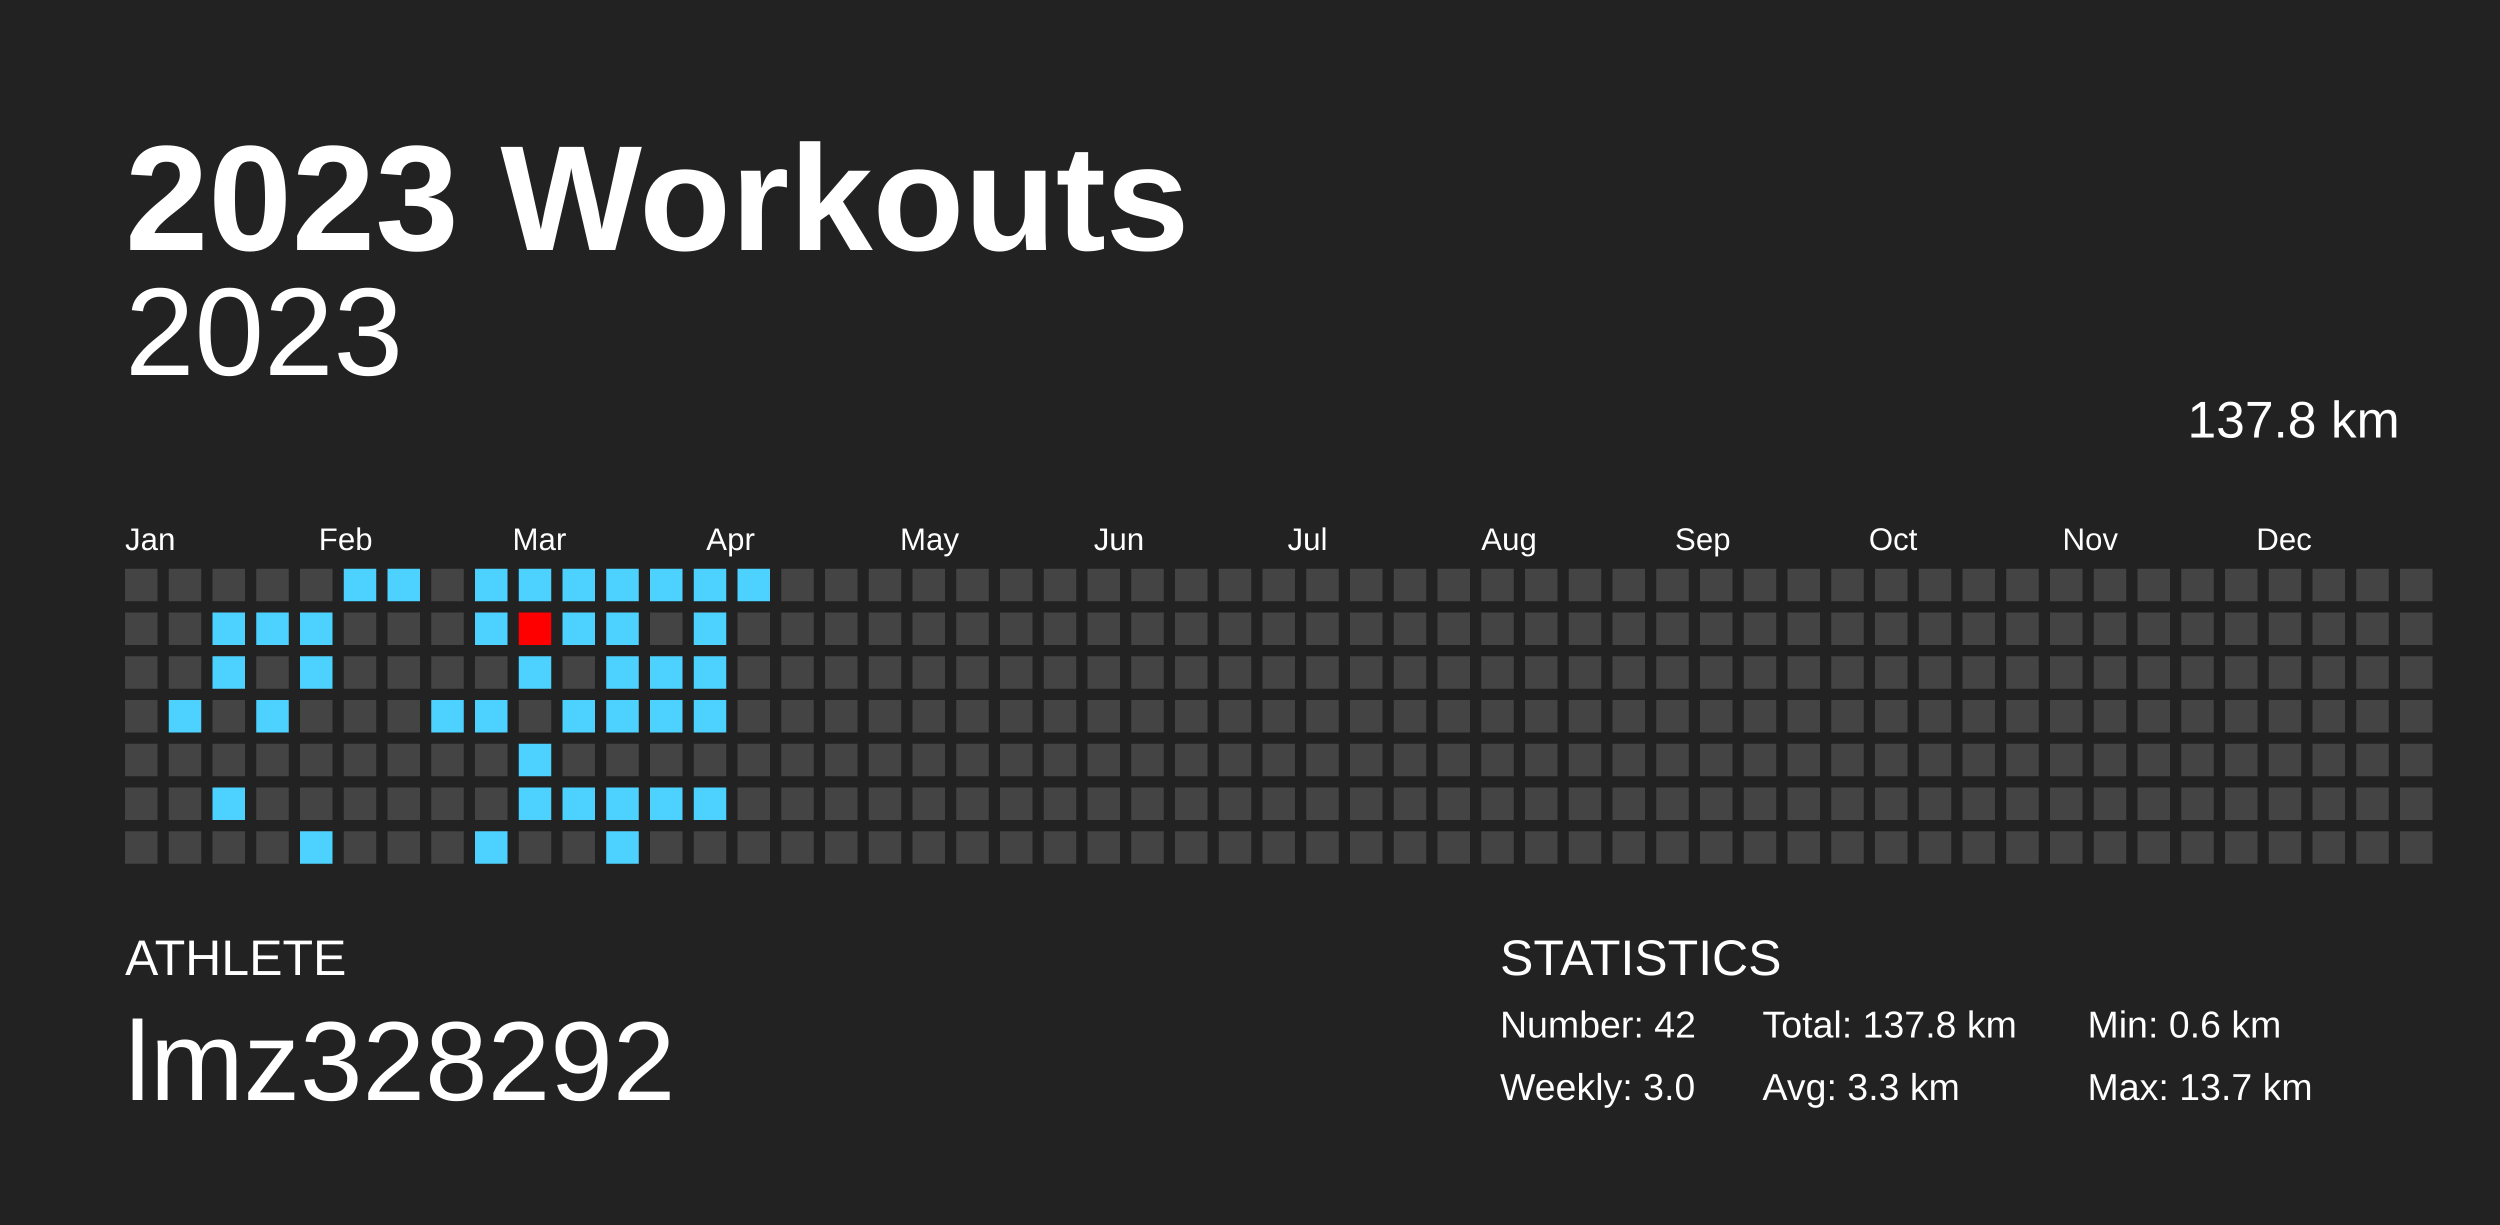
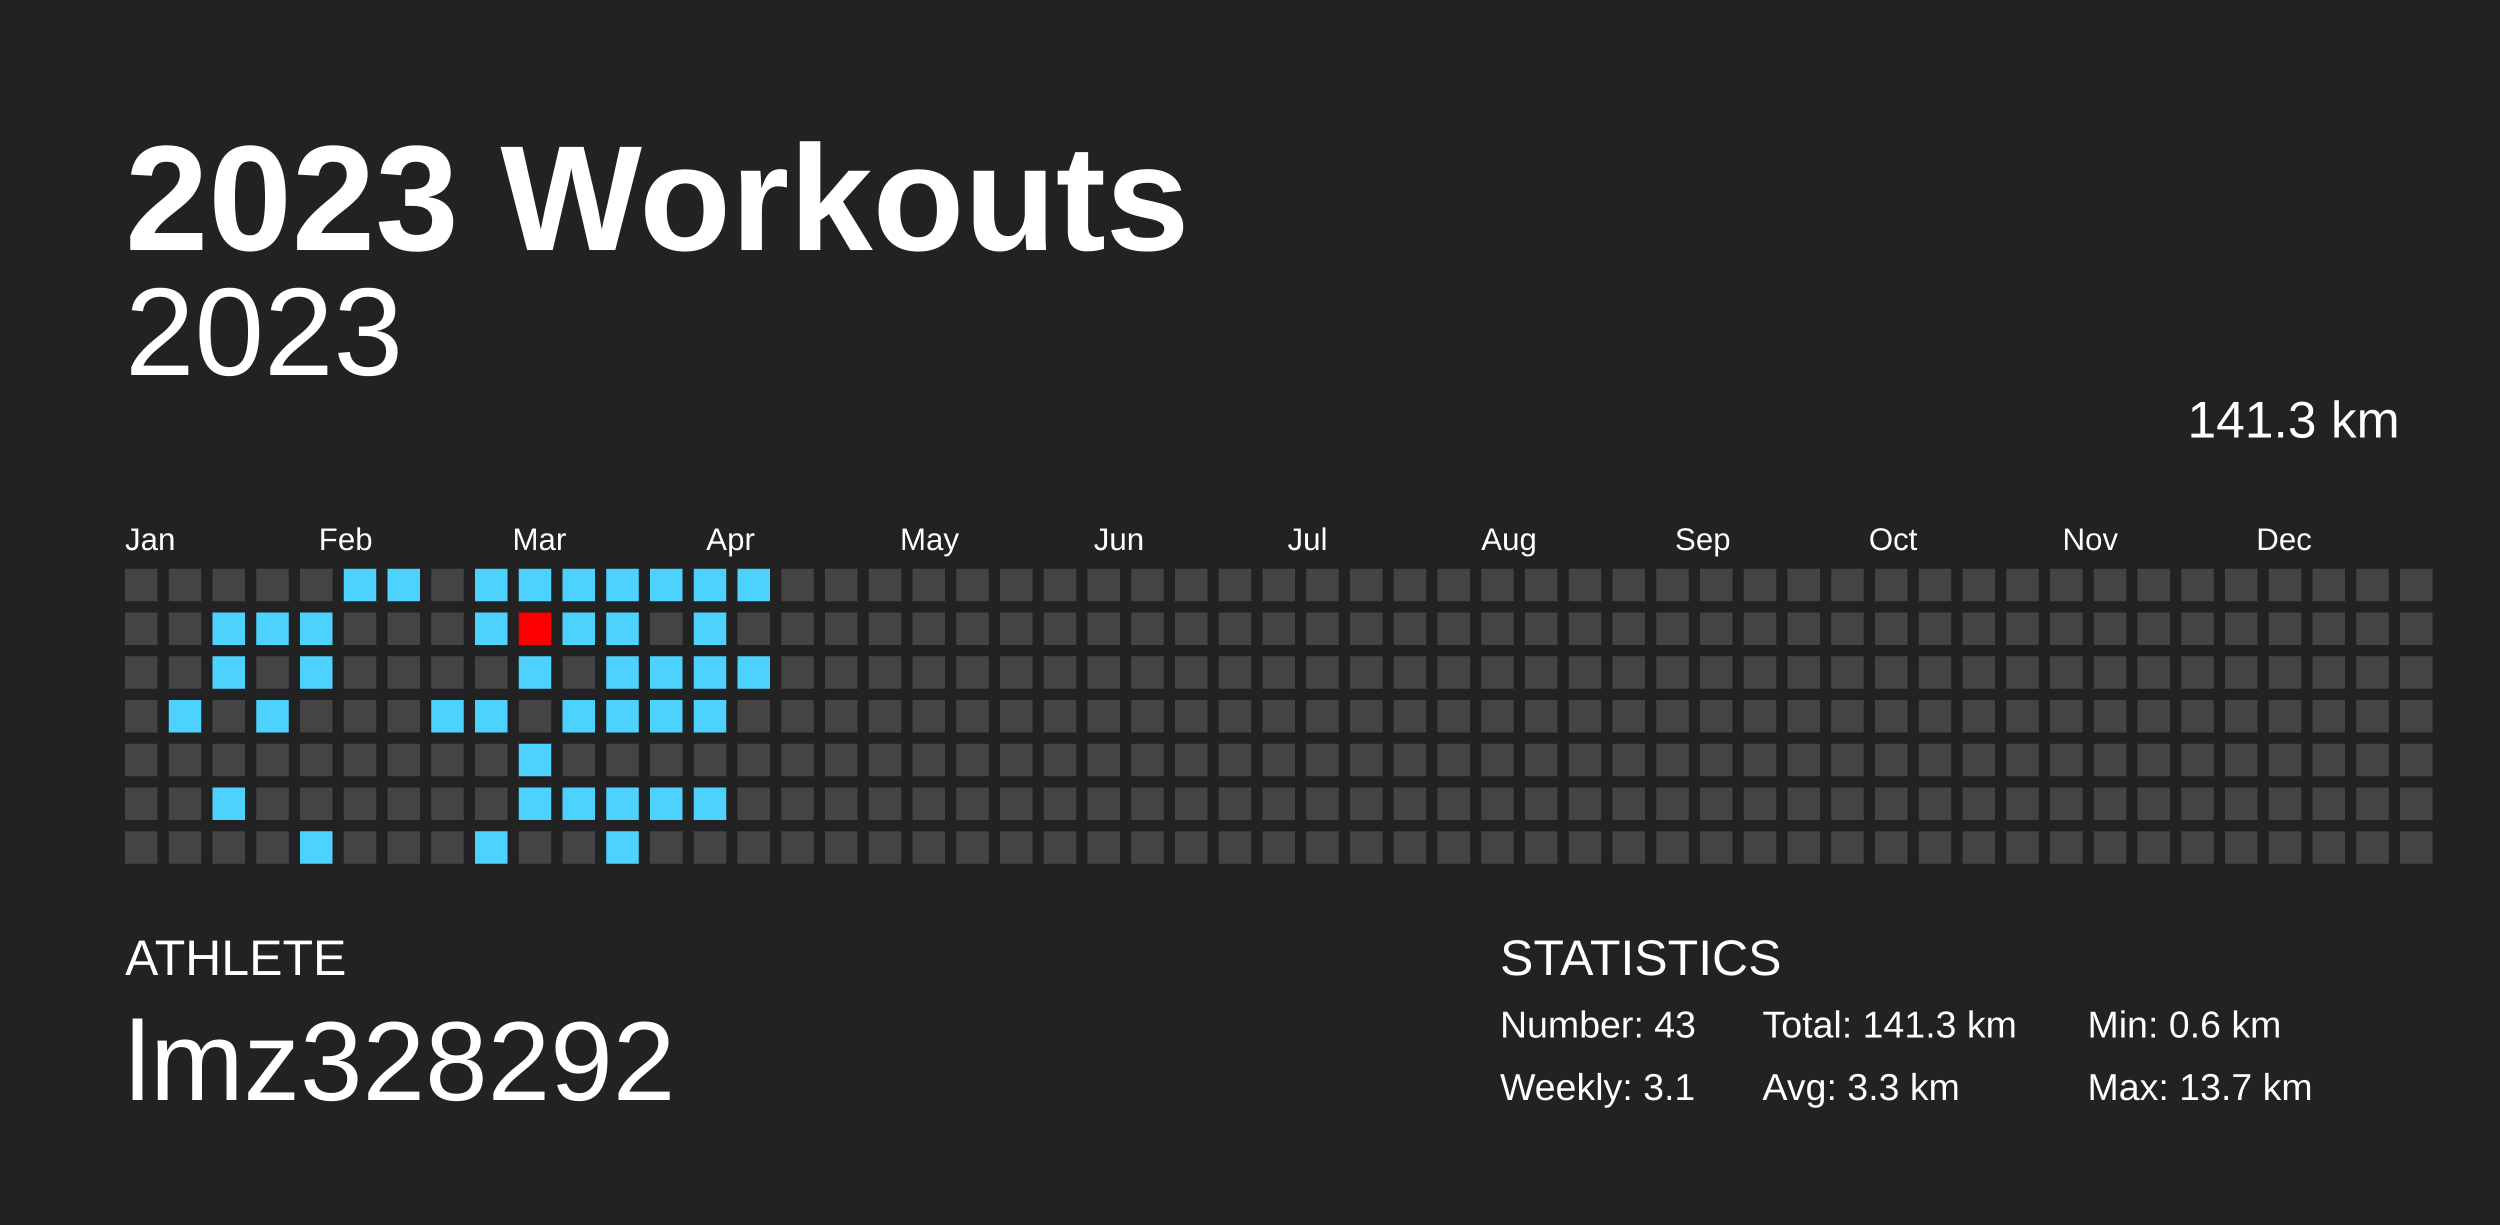
<svg xmlns="http://www.w3.org/2000/svg" baseProfile="full" height="98mm" version="1.1" viewBox="0,0,200,98" width="200mm">
  <defs />
  <rect fill="#222222" height="98" width="200" x="0" y="0" />
  <text fill="#FFFFFF" style="font-size:12px; font-family:Arial; font-weight:bold;" x="10" y="20">2023 Workouts</text>
  <text fill="#FFFFFF" style="font-size:4px; font-family:Arial" x="10" y="78">ATHLETE</text>
  <text fill="#FFFFFF" style="font-size:9px; font-family:Arial" x="10" y="88">lmz328292</text>
  <text fill="#FFFFFF" style="font-size:4px; font-family:Arial" x="120" y="78">STATISTICS</text>
-   <text fill="#FFFFFF" style="font-size:3px; font-family:Arial" x="120" y="83">Number: 42</text>
-   <text fill="#FFFFFF" style="font-size:3px; font-family:Arial" x="120" y="88">Weekly: 3.0</text>
-   <text fill="#FFFFFF" style="font-size:3px; font-family:Arial" x="141" y="83">Total: 137.8 km</text>
+   <text fill="#FFFFFF" style="font-size:3px; font-family:Arial" x="120" y="83">Number: 43</text>
+   <text fill="#FFFFFF" style="font-size:3px; font-family:Arial" x="120" y="88">Weekly: 3.1</text>
+   <text fill="#FFFFFF" style="font-size:3px; font-family:Arial" x="141" y="83">Total: 141.3 km</text>
  <text fill="#FFFFFF" style="font-size:3px; font-family:Arial" x="141" y="88">Avg: 3.3 km</text>
  <text fill="#FFFFFF" style="font-size:3px; font-family:Arial" x="167" y="83">Min: 0.6 km</text>
  <text fill="#FFFFFF" style="font-size:3px; font-family:Arial" x="167" y="88">Max: 13.7 km</text>
  <text alignment-baseline="hanging" fill="#FFFFFF" style="font-size:10.0px; font-family:Arial;" x="10" y="30">2023</text>
-   <text alignment-baseline="hanging" fill="#FFFFFF" style="font-size:4.125px; font-family:Arial;" x="175" y="35">137.8 km</text>
+   <text alignment-baseline="hanging" fill="#FFFFFF" style="font-size:4.125px; font-family:Arial;" x="175" y="35">141.3 km</text>
  <text fill="#FFFFFF" style="font-size:2.5px; font-family:Arial" x="10.0" y="44">Jan</text>
  <text fill="#FFFFFF" style="font-size:2.5px; font-family:Arial" x="25.5" y="44">Feb</text>
  <text fill="#FFFFFF" style="font-size:2.5px; font-family:Arial" x="41.0" y="44">Mar</text>
  <text fill="#FFFFFF" style="font-size:2.5px; font-family:Arial" x="56.5" y="44">Apr</text>
  <text fill="#FFFFFF" style="font-size:2.5px; font-family:Arial" x="72.0" y="44">May</text>
  <text fill="#FFFFFF" style="font-size:2.5px; font-family:Arial" x="87.5" y="44">Jun</text>
  <text fill="#FFFFFF" style="font-size:2.5px; font-family:Arial" x="103.0" y="44">Jul</text>
  <text fill="#FFFFFF" style="font-size:2.5px; font-family:Arial" x="118.5" y="44">Aug</text>
  <text fill="#FFFFFF" style="font-size:2.5px; font-family:Arial" x="134.0" y="44">Sep</text>
  <text fill="#FFFFFF" style="font-size:2.5px; font-family:Arial" x="149.5" y="44">Oct</text>
  <text fill="#FFFFFF" style="font-size:2.5px; font-family:Arial" x="165.0" y="44">Nov</text>
  <text fill="#FFFFFF" style="font-size:2.5px; font-family:Arial" x="180.5" y="44">Dec</text>
  <rect fill="#444444" height="2.6" width="2.6" x="10.0" y="45.5" />
  <rect fill="#444444" height="2.6" width="2.6" x="10.0" y="49.0" />
  <rect fill="#444444" height="2.6" width="2.6" x="10.0" y="52.5" />
  <rect fill="#444444" height="2.6" width="2.6" x="10.0" y="56.0" />
  <rect fill="#444444" height="2.6" width="2.6" x="10.0" y="59.5" />
  <rect fill="#444444" height="2.6" width="2.6" x="10.0" y="63.0" />
  <rect fill="#444444" height="2.6" width="2.6" x="10.0" y="66.5" />
  <rect fill="#444444" height="2.6" width="2.6" x="13.5" y="45.5" />
  <rect fill="#444444" height="2.6" width="2.6" x="13.5" y="49.0" />
  <rect fill="#444444" height="2.6" width="2.6" x="13.5" y="52.5" />
  <rect fill="#4dd2ff" height="2.6" width="2.6" x="13.5" y="56.0" />
  <rect fill="#444444" height="2.6" width="2.6" x="13.5" y="59.5" />
  <rect fill="#444444" height="2.6" width="2.6" x="13.5" y="63.0" />
  <rect fill="#444444" height="2.6" width="2.6" x="13.5" y="66.5" />
  <rect fill="#444444" height="2.6" width="2.6" x="17.0" y="45.5" />
  <rect fill="#4dd2ff" height="2.6" width="2.6" x="17.0" y="49.0" />
  <rect fill="#4dd2ff" height="2.6" width="2.6" x="17.0" y="52.5" />
  <rect fill="#444444" height="2.6" width="2.6" x="17.0" y="56.0" />
  <rect fill="#444444" height="2.6" width="2.6" x="17.0" y="59.5" />
  <rect fill="#4dd2ff" height="2.6" width="2.6" x="17.0" y="63.0" />
  <rect fill="#444444" height="2.6" width="2.6" x="17.0" y="66.5" />
  <rect fill="#444444" height="2.6" width="2.6" x="20.5" y="45.5" />
  <rect fill="#4dd2ff" height="2.6" width="2.6" x="20.5" y="49.0" />
  <rect fill="#444444" height="2.6" width="2.6" x="20.5" y="52.5" />
  <rect fill="#4dd2ff" height="2.6" width="2.6" x="20.5" y="56.0" />
  <rect fill="#444444" height="2.6" width="2.6" x="20.5" y="59.5" />
  <rect fill="#444444" height="2.6" width="2.6" x="20.5" y="63.0" />
  <rect fill="#444444" height="2.6" width="2.6" x="20.5" y="66.5" />
  <rect fill="#444444" height="2.6" width="2.6" x="24.0" y="45.5" />
  <rect fill="#4dd2ff" height="2.6" width="2.6" x="24.0" y="49.0" />
  <rect fill="#4dd2ff" height="2.6" width="2.6" x="24.0" y="52.5" />
  <rect fill="#444444" height="2.6" width="2.6" x="24.0" y="56.0" />
  <rect fill="#444444" height="2.6" width="2.6" x="24.0" y="59.5" />
  <rect fill="#444444" height="2.6" width="2.6" x="24.0" y="63.0" />
  <rect fill="#4dd2ff" height="2.6" width="2.6" x="24.0" y="66.5" />
  <rect fill="#4dd2ff" height="2.6" width="2.6" x="27.5" y="45.5" />
  <rect fill="#444444" height="2.6" width="2.6" x="27.5" y="49.0" />
  <rect fill="#444444" height="2.6" width="2.6" x="27.5" y="52.5" />
  <rect fill="#444444" height="2.6" width="2.6" x="27.5" y="56.0" />
  <rect fill="#444444" height="2.6" width="2.6" x="27.5" y="59.5" />
  <rect fill="#444444" height="2.6" width="2.6" x="27.5" y="63.0" />
  <rect fill="#444444" height="2.6" width="2.6" x="27.5" y="66.5" />
  <rect fill="#4dd2ff" height="2.6" width="2.6" x="31.0" y="45.5" />
  <rect fill="#444444" height="2.6" width="2.6" x="31.0" y="49.0" />
  <rect fill="#444444" height="2.6" width="2.6" x="31.0" y="52.5" />
  <rect fill="#444444" height="2.6" width="2.6" x="31.0" y="56.0" />
  <rect fill="#444444" height="2.6" width="2.6" x="31.0" y="59.5" />
  <rect fill="#444444" height="2.6" width="2.6" x="31.0" y="63.0" />
  <rect fill="#444444" height="2.6" width="2.6" x="31.0" y="66.5" />
  <rect fill="#444444" height="2.6" width="2.6" x="34.5" y="45.5" />
  <rect fill="#444444" height="2.6" width="2.6" x="34.5" y="49.0" />
  <rect fill="#444444" height="2.6" width="2.6" x="34.5" y="52.5" />
  <rect fill="#4dd2ff" height="2.6" width="2.6" x="34.5" y="56.0" />
  <rect fill="#444444" height="2.6" width="2.6" x="34.5" y="59.5" />
  <rect fill="#444444" height="2.6" width="2.6" x="34.5" y="63.0" />
  <rect fill="#444444" height="2.6" width="2.6" x="34.5" y="66.5" />
  <rect fill="#4dd2ff" height="2.6" width="2.6" x="38.0" y="45.5" />
  <rect fill="#4dd2ff" height="2.6" width="2.6" x="38.0" y="49.0" />
  <rect fill="#444444" height="2.6" width="2.6" x="38.0" y="52.5" />
  <rect fill="#4dd2ff" height="2.6" width="2.6" x="38.0" y="56.0" />
  <rect fill="#444444" height="2.6" width="2.6" x="38.0" y="59.5" />
  <rect fill="#444444" height="2.6" width="2.6" x="38.0" y="63.0" />
  <rect fill="#4dd2ff" height="2.6" width="2.6" x="38.0" y="66.5" />
  <rect fill="#4dd2ff" height="2.6" width="2.6" x="41.5" y="45.5" />
  <rect fill="#ff0000" height="2.6" width="2.6" x="41.5" y="49.0" />
  <rect fill="#4dd2ff" height="2.6" width="2.6" x="41.5" y="52.5" />
  <rect fill="#444444" height="2.6" width="2.6" x="41.5" y="56.0" />
  <rect fill="#4dd2ff" height="2.6" width="2.6" x="41.5" y="59.5" />
  <rect fill="#4dd2ff" height="2.6" width="2.6" x="41.5" y="63.0" />
  <rect fill="#444444" height="2.6" width="2.6" x="41.5" y="66.5" />
  <rect fill="#4dd2ff" height="2.6" width="2.6" x="45.0" y="45.5" />
  <rect fill="#4dd2ff" height="2.6" width="2.6" x="45.0" y="49.0" />
  <rect fill="#444444" height="2.6" width="2.6" x="45.0" y="52.5" />
  <rect fill="#4dd2ff" height="2.6" width="2.6" x="45.0" y="56.0" />
  <rect fill="#444444" height="2.6" width="2.6" x="45.0" y="59.5" />
  <rect fill="#4dd2ff" height="2.6" width="2.6" x="45.0" y="63.0" />
  <rect fill="#444444" height="2.6" width="2.6" x="45.0" y="66.5" />
  <rect fill="#4dd2ff" height="2.6" width="2.6" x="48.5" y="45.5" />
  <rect fill="#4dd2ff" height="2.6" width="2.6" x="48.5" y="49.0" />
  <rect fill="#4dd2ff" height="2.6" width="2.6" x="48.5" y="52.5" />
  <rect fill="#4dd2ff" height="2.6" width="2.6" x="48.5" y="56.0" />
  <rect fill="#444444" height="2.6" width="2.6" x="48.5" y="59.5" />
  <rect fill="#4dd2ff" height="2.6" width="2.6" x="48.5" y="63.0" />
  <rect fill="#4dd2ff" height="2.6" width="2.6" x="48.5" y="66.5" />
  <rect fill="#4dd2ff" height="2.6" width="2.6" x="52.0" y="45.5" />
  <rect fill="#444444" height="2.6" width="2.6" x="52.0" y="49.0" />
  <rect fill="#4dd2ff" height="2.6" width="2.6" x="52.0" y="52.5" />
  <rect fill="#4dd2ff" height="2.6" width="2.6" x="52.0" y="56.0" />
  <rect fill="#444444" height="2.6" width="2.6" x="52.0" y="59.5" />
  <rect fill="#4dd2ff" height="2.6" width="2.6" x="52.0" y="63.0" />
  <rect fill="#444444" height="2.6" width="2.6" x="52.0" y="66.5" />
  <rect fill="#4dd2ff" height="2.6" width="2.6" x="55.5" y="45.5" />
  <rect fill="#4dd2ff" height="2.6" width="2.6" x="55.5" y="49.0" />
  <rect fill="#4dd2ff" height="2.6" width="2.6" x="55.5" y="52.5" />
  <rect fill="#4dd2ff" height="2.6" width="2.6" x="55.5" y="56.0" />
  <rect fill="#444444" height="2.6" width="2.6" x="55.5" y="59.5" />
  <rect fill="#4dd2ff" height="2.6" width="2.6" x="55.5" y="63.0" />
  <rect fill="#444444" height="2.6" width="2.6" x="55.5" y="66.5" />
  <rect fill="#4dd2ff" height="2.6" width="2.6" x="59.0" y="45.5" />
  <rect fill="#444444" height="2.6" width="2.6" x="59.0" y="49.0" />
-   <rect fill="#444444" height="2.6" width="2.6" x="59.0" y="52.5" />
+   <rect fill="#4dd2ff" height="2.6" width="2.6" x="59.0" y="52.5" />
  <rect fill="#444444" height="2.6" width="2.6" x="59.0" y="56.0" />
  <rect fill="#444444" height="2.6" width="2.6" x="59.0" y="59.5" />
  <rect fill="#444444" height="2.6" width="2.6" x="59.0" y="63.0" />
  <rect fill="#444444" height="2.6" width="2.6" x="59.0" y="66.5" />
  <rect fill="#444444" height="2.6" width="2.6" x="62.5" y="45.5" />
  <rect fill="#444444" height="2.6" width="2.6" x="62.5" y="49.0" />
  <rect fill="#444444" height="2.6" width="2.6" x="62.5" y="52.5" />
  <rect fill="#444444" height="2.6" width="2.6" x="62.5" y="56.0" />
  <rect fill="#444444" height="2.6" width="2.6" x="62.5" y="59.5" />
  <rect fill="#444444" height="2.6" width="2.6" x="62.5" y="63.0" />
  <rect fill="#444444" height="2.6" width="2.6" x="62.5" y="66.5" />
  <rect fill="#444444" height="2.6" width="2.6" x="66.0" y="45.5" />
  <rect fill="#444444" height="2.6" width="2.6" x="66.0" y="49.0" />
  <rect fill="#444444" height="2.6" width="2.6" x="66.0" y="52.5" />
  <rect fill="#444444" height="2.6" width="2.6" x="66.0" y="56.0" />
  <rect fill="#444444" height="2.6" width="2.6" x="66.0" y="59.5" />
  <rect fill="#444444" height="2.6" width="2.6" x="66.0" y="63.0" />
  <rect fill="#444444" height="2.6" width="2.6" x="66.0" y="66.5" />
  <rect fill="#444444" height="2.6" width="2.6" x="69.5" y="45.5" />
  <rect fill="#444444" height="2.6" width="2.6" x="69.5" y="49.0" />
  <rect fill="#444444" height="2.6" width="2.6" x="69.5" y="52.5" />
  <rect fill="#444444" height="2.6" width="2.6" x="69.5" y="56.0" />
  <rect fill="#444444" height="2.6" width="2.6" x="69.5" y="59.5" />
  <rect fill="#444444" height="2.6" width="2.6" x="69.5" y="63.0" />
  <rect fill="#444444" height="2.6" width="2.6" x="69.5" y="66.5" />
  <rect fill="#444444" height="2.6" width="2.6" x="73.0" y="45.5" />
  <rect fill="#444444" height="2.6" width="2.6" x="73.0" y="49.0" />
  <rect fill="#444444" height="2.6" width="2.6" x="73.0" y="52.5" />
  <rect fill="#444444" height="2.6" width="2.6" x="73.0" y="56.0" />
  <rect fill="#444444" height="2.6" width="2.6" x="73.0" y="59.5" />
  <rect fill="#444444" height="2.6" width="2.6" x="73.0" y="63.0" />
  <rect fill="#444444" height="2.6" width="2.6" x="73.0" y="66.5" />
  <rect fill="#444444" height="2.6" width="2.6" x="76.5" y="45.5" />
  <rect fill="#444444" height="2.6" width="2.6" x="76.5" y="49.0" />
  <rect fill="#444444" height="2.6" width="2.6" x="76.5" y="52.5" />
  <rect fill="#444444" height="2.6" width="2.6" x="76.5" y="56.0" />
  <rect fill="#444444" height="2.6" width="2.6" x="76.5" y="59.5" />
  <rect fill="#444444" height="2.6" width="2.6" x="76.5" y="63.0" />
  <rect fill="#444444" height="2.6" width="2.6" x="76.5" y="66.5" />
  <rect fill="#444444" height="2.6" width="2.6" x="80.0" y="45.5" />
  <rect fill="#444444" height="2.6" width="2.6" x="80.0" y="49.0" />
  <rect fill="#444444" height="2.6" width="2.6" x="80.0" y="52.5" />
  <rect fill="#444444" height="2.6" width="2.6" x="80.0" y="56.0" />
  <rect fill="#444444" height="2.6" width="2.6" x="80.0" y="59.5" />
  <rect fill="#444444" height="2.6" width="2.6" x="80.0" y="63.0" />
  <rect fill="#444444" height="2.6" width="2.6" x="80.0" y="66.5" />
  <rect fill="#444444" height="2.6" width="2.6" x="83.5" y="45.5" />
  <rect fill="#444444" height="2.6" width="2.6" x="83.5" y="49.0" />
  <rect fill="#444444" height="2.6" width="2.6" x="83.5" y="52.5" />
  <rect fill="#444444" height="2.6" width="2.6" x="83.5" y="56.0" />
  <rect fill="#444444" height="2.6" width="2.6" x="83.5" y="59.5" />
  <rect fill="#444444" height="2.6" width="2.6" x="83.5" y="63.0" />
  <rect fill="#444444" height="2.6" width="2.6" x="83.5" y="66.5" />
  <rect fill="#444444" height="2.6" width="2.6" x="87.0" y="45.5" />
  <rect fill="#444444" height="2.6" width="2.6" x="87.0" y="49.0" />
  <rect fill="#444444" height="2.6" width="2.6" x="87.0" y="52.5" />
  <rect fill="#444444" height="2.6" width="2.6" x="87.0" y="56.0" />
  <rect fill="#444444" height="2.6" width="2.6" x="87.0" y="59.5" />
  <rect fill="#444444" height="2.6" width="2.6" x="87.0" y="63.0" />
  <rect fill="#444444" height="2.6" width="2.6" x="87.0" y="66.5" />
  <rect fill="#444444" height="2.6" width="2.6" x="90.5" y="45.5" />
  <rect fill="#444444" height="2.6" width="2.6" x="90.5" y="49.0" />
  <rect fill="#444444" height="2.6" width="2.6" x="90.5" y="52.5" />
  <rect fill="#444444" height="2.6" width="2.6" x="90.5" y="56.0" />
  <rect fill="#444444" height="2.6" width="2.6" x="90.5" y="59.5" />
  <rect fill="#444444" height="2.6" width="2.6" x="90.5" y="63.0" />
  <rect fill="#444444" height="2.6" width="2.6" x="90.5" y="66.5" />
  <rect fill="#444444" height="2.6" width="2.6" x="94.0" y="45.5" />
  <rect fill="#444444" height="2.6" width="2.6" x="94.0" y="49.0" />
  <rect fill="#444444" height="2.6" width="2.6" x="94.0" y="52.5" />
  <rect fill="#444444" height="2.6" width="2.6" x="94.0" y="56.0" />
  <rect fill="#444444" height="2.6" width="2.6" x="94.0" y="59.5" />
  <rect fill="#444444" height="2.6" width="2.6" x="94.0" y="63.0" />
  <rect fill="#444444" height="2.6" width="2.6" x="94.0" y="66.5" />
  <rect fill="#444444" height="2.6" width="2.6" x="97.5" y="45.5" />
  <rect fill="#444444" height="2.6" width="2.6" x="97.5" y="49.0" />
  <rect fill="#444444" height="2.6" width="2.6" x="97.5" y="52.5" />
  <rect fill="#444444" height="2.6" width="2.6" x="97.5" y="56.0" />
  <rect fill="#444444" height="2.6" width="2.6" x="97.5" y="59.5" />
  <rect fill="#444444" height="2.6" width="2.6" x="97.5" y="63.0" />
  <rect fill="#444444" height="2.6" width="2.6" x="97.5" y="66.5" />
  <rect fill="#444444" height="2.6" width="2.6" x="101.0" y="45.5" />
  <rect fill="#444444" height="2.6" width="2.6" x="101.0" y="49.0" />
  <rect fill="#444444" height="2.6" width="2.6" x="101.0" y="52.5" />
  <rect fill="#444444" height="2.6" width="2.6" x="101.0" y="56.0" />
  <rect fill="#444444" height="2.6" width="2.6" x="101.0" y="59.5" />
  <rect fill="#444444" height="2.6" width="2.6" x="101.0" y="63.0" />
  <rect fill="#444444" height="2.6" width="2.6" x="101.0" y="66.5" />
  <rect fill="#444444" height="2.6" width="2.6" x="104.5" y="45.5" />
  <rect fill="#444444" height="2.6" width="2.6" x="104.5" y="49.0" />
  <rect fill="#444444" height="2.6" width="2.6" x="104.5" y="52.5" />
  <rect fill="#444444" height="2.6" width="2.6" x="104.5" y="56.0" />
  <rect fill="#444444" height="2.6" width="2.6" x="104.5" y="59.5" />
  <rect fill="#444444" height="2.6" width="2.6" x="104.5" y="63.0" />
  <rect fill="#444444" height="2.6" width="2.6" x="104.5" y="66.5" />
  <rect fill="#444444" height="2.6" width="2.6" x="108.0" y="45.5" />
  <rect fill="#444444" height="2.6" width="2.6" x="108.0" y="49.0" />
  <rect fill="#444444" height="2.6" width="2.6" x="108.0" y="52.5" />
  <rect fill="#444444" height="2.6" width="2.6" x="108.0" y="56.0" />
  <rect fill="#444444" height="2.6" width="2.6" x="108.0" y="59.5" />
  <rect fill="#444444" height="2.6" width="2.6" x="108.0" y="63.0" />
  <rect fill="#444444" height="2.6" width="2.6" x="108.0" y="66.5" />
  <rect fill="#444444" height="2.6" width="2.6" x="111.5" y="45.5" />
  <rect fill="#444444" height="2.6" width="2.6" x="111.5" y="49.0" />
  <rect fill="#444444" height="2.6" width="2.6" x="111.5" y="52.5" />
  <rect fill="#444444" height="2.6" width="2.6" x="111.5" y="56.0" />
  <rect fill="#444444" height="2.6" width="2.6" x="111.5" y="59.5" />
  <rect fill="#444444" height="2.6" width="2.6" x="111.5" y="63.0" />
  <rect fill="#444444" height="2.6" width="2.6" x="111.5" y="66.5" />
  <rect fill="#444444" height="2.6" width="2.6" x="115.0" y="45.5" />
  <rect fill="#444444" height="2.6" width="2.6" x="115.0" y="49.0" />
  <rect fill="#444444" height="2.6" width="2.6" x="115.0" y="52.5" />
  <rect fill="#444444" height="2.6" width="2.6" x="115.0" y="56.0" />
  <rect fill="#444444" height="2.6" width="2.6" x="115.0" y="59.5" />
  <rect fill="#444444" height="2.6" width="2.6" x="115.0" y="63.0" />
  <rect fill="#444444" height="2.6" width="2.6" x="115.0" y="66.5" />
  <rect fill="#444444" height="2.6" width="2.6" x="118.5" y="45.5" />
  <rect fill="#444444" height="2.6" width="2.6" x="118.5" y="49.0" />
  <rect fill="#444444" height="2.6" width="2.6" x="118.5" y="52.5" />
  <rect fill="#444444" height="2.6" width="2.6" x="118.5" y="56.0" />
  <rect fill="#444444" height="2.6" width="2.6" x="118.5" y="59.5" />
  <rect fill="#444444" height="2.6" width="2.6" x="118.5" y="63.0" />
  <rect fill="#444444" height="2.6" width="2.6" x="118.5" y="66.5" />
  <rect fill="#444444" height="2.6" width="2.6" x="122.0" y="45.5" />
  <rect fill="#444444" height="2.6" width="2.6" x="122.0" y="49.0" />
  <rect fill="#444444" height="2.6" width="2.6" x="122.0" y="52.5" />
  <rect fill="#444444" height="2.6" width="2.6" x="122.0" y="56.0" />
  <rect fill="#444444" height="2.6" width="2.6" x="122.0" y="59.5" />
  <rect fill="#444444" height="2.6" width="2.6" x="122.0" y="63.0" />
  <rect fill="#444444" height="2.6" width="2.6" x="122.0" y="66.5" />
  <rect fill="#444444" height="2.6" width="2.6" x="125.5" y="45.5" />
  <rect fill="#444444" height="2.6" width="2.6" x="125.5" y="49.0" />
  <rect fill="#444444" height="2.6" width="2.6" x="125.5" y="52.5" />
  <rect fill="#444444" height="2.6" width="2.6" x="125.5" y="56.0" />
  <rect fill="#444444" height="2.6" width="2.6" x="125.5" y="59.5" />
  <rect fill="#444444" height="2.6" width="2.6" x="125.5" y="63.0" />
  <rect fill="#444444" height="2.6" width="2.6" x="125.5" y="66.5" />
  <rect fill="#444444" height="2.6" width="2.6" x="129.0" y="45.5" />
  <rect fill="#444444" height="2.6" width="2.6" x="129.0" y="49.0" />
  <rect fill="#444444" height="2.6" width="2.6" x="129.0" y="52.5" />
  <rect fill="#444444" height="2.6" width="2.6" x="129.0" y="56.0" />
  <rect fill="#444444" height="2.6" width="2.6" x="129.0" y="59.5" />
  <rect fill="#444444" height="2.6" width="2.6" x="129.0" y="63.0" />
  <rect fill="#444444" height="2.6" width="2.6" x="129.0" y="66.5" />
  <rect fill="#444444" height="2.6" width="2.6" x="132.5" y="45.5" />
  <rect fill="#444444" height="2.6" width="2.6" x="132.5" y="49.0" />
  <rect fill="#444444" height="2.6" width="2.6" x="132.5" y="52.5" />
  <rect fill="#444444" height="2.6" width="2.6" x="132.5" y="56.0" />
  <rect fill="#444444" height="2.6" width="2.6" x="132.5" y="59.5" />
  <rect fill="#444444" height="2.6" width="2.6" x="132.5" y="63.0" />
  <rect fill="#444444" height="2.6" width="2.6" x="132.5" y="66.5" />
  <rect fill="#444444" height="2.6" width="2.6" x="136.0" y="45.5" />
  <rect fill="#444444" height="2.6" width="2.6" x="136.0" y="49.0" />
  <rect fill="#444444" height="2.6" width="2.6" x="136.0" y="52.5" />
  <rect fill="#444444" height="2.6" width="2.6" x="136.0" y="56.0" />
  <rect fill="#444444" height="2.6" width="2.6" x="136.0" y="59.5" />
  <rect fill="#444444" height="2.6" width="2.6" x="136.0" y="63.0" />
  <rect fill="#444444" height="2.6" width="2.6" x="136.0" y="66.5" />
  <rect fill="#444444" height="2.6" width="2.6" x="139.5" y="45.5" />
  <rect fill="#444444" height="2.6" width="2.6" x="139.5" y="49.0" />
  <rect fill="#444444" height="2.6" width="2.6" x="139.5" y="52.5" />
  <rect fill="#444444" height="2.6" width="2.6" x="139.5" y="56.0" />
  <rect fill="#444444" height="2.6" width="2.6" x="139.5" y="59.5" />
  <rect fill="#444444" height="2.6" width="2.6" x="139.5" y="63.0" />
  <rect fill="#444444" height="2.6" width="2.6" x="139.5" y="66.5" />
  <rect fill="#444444" height="2.6" width="2.6" x="143.0" y="45.5" />
  <rect fill="#444444" height="2.6" width="2.6" x="143.0" y="49.0" />
  <rect fill="#444444" height="2.6" width="2.6" x="143.0" y="52.5" />
  <rect fill="#444444" height="2.6" width="2.6" x="143.0" y="56.0" />
  <rect fill="#444444" height="2.6" width="2.6" x="143.0" y="59.5" />
  <rect fill="#444444" height="2.6" width="2.6" x="143.0" y="63.0" />
  <rect fill="#444444" height="2.6" width="2.6" x="143.0" y="66.5" />
  <rect fill="#444444" height="2.6" width="2.6" x="146.5" y="45.5" />
  <rect fill="#444444" height="2.6" width="2.6" x="146.5" y="49.0" />
  <rect fill="#444444" height="2.6" width="2.6" x="146.5" y="52.5" />
  <rect fill="#444444" height="2.6" width="2.6" x="146.5" y="56.0" />
  <rect fill="#444444" height="2.6" width="2.6" x="146.5" y="59.5" />
  <rect fill="#444444" height="2.6" width="2.6" x="146.5" y="63.0" />
  <rect fill="#444444" height="2.6" width="2.6" x="146.5" y="66.5" />
  <rect fill="#444444" height="2.6" width="2.6" x="150.0" y="45.5" />
  <rect fill="#444444" height="2.6" width="2.6" x="150.0" y="49.0" />
  <rect fill="#444444" height="2.6" width="2.6" x="150.0" y="52.5" />
  <rect fill="#444444" height="2.6" width="2.6" x="150.0" y="56.0" />
  <rect fill="#444444" height="2.6" width="2.6" x="150.0" y="59.5" />
  <rect fill="#444444" height="2.6" width="2.6" x="150.0" y="63.0" />
  <rect fill="#444444" height="2.6" width="2.6" x="150.0" y="66.5" />
  <rect fill="#444444" height="2.6" width="2.6" x="153.5" y="45.5" />
  <rect fill="#444444" height="2.6" width="2.6" x="153.5" y="49.0" />
  <rect fill="#444444" height="2.6" width="2.6" x="153.5" y="52.5" />
  <rect fill="#444444" height="2.6" width="2.6" x="153.5" y="56.0" />
  <rect fill="#444444" height="2.6" width="2.6" x="153.5" y="59.5" />
  <rect fill="#444444" height="2.6" width="2.6" x="153.5" y="63.0" />
  <rect fill="#444444" height="2.6" width="2.6" x="153.5" y="66.5" />
  <rect fill="#444444" height="2.6" width="2.6" x="157.0" y="45.5" />
  <rect fill="#444444" height="2.6" width="2.6" x="157.0" y="49.0" />
  <rect fill="#444444" height="2.6" width="2.6" x="157.0" y="52.5" />
  <rect fill="#444444" height="2.6" width="2.6" x="157.0" y="56.0" />
  <rect fill="#444444" height="2.6" width="2.6" x="157.0" y="59.5" />
  <rect fill="#444444" height="2.6" width="2.6" x="157.0" y="63.0" />
  <rect fill="#444444" height="2.6" width="2.6" x="157.0" y="66.5" />
  <rect fill="#444444" height="2.6" width="2.6" x="160.5" y="45.5" />
  <rect fill="#444444" height="2.6" width="2.6" x="160.5" y="49.0" />
  <rect fill="#444444" height="2.6" width="2.6" x="160.5" y="52.5" />
  <rect fill="#444444" height="2.6" width="2.6" x="160.5" y="56.0" />
  <rect fill="#444444" height="2.6" width="2.6" x="160.5" y="59.5" />
  <rect fill="#444444" height="2.6" width="2.6" x="160.5" y="63.0" />
  <rect fill="#444444" height="2.6" width="2.6" x="160.5" y="66.5" />
  <rect fill="#444444" height="2.6" width="2.6" x="164.0" y="45.5" />
  <rect fill="#444444" height="2.6" width="2.6" x="164.0" y="49.0" />
  <rect fill="#444444" height="2.6" width="2.6" x="164.0" y="52.5" />
  <rect fill="#444444" height="2.6" width="2.6" x="164.0" y="56.0" />
  <rect fill="#444444" height="2.6" width="2.6" x="164.0" y="59.5" />
  <rect fill="#444444" height="2.6" width="2.6" x="164.0" y="63.0" />
  <rect fill="#444444" height="2.6" width="2.6" x="164.0" y="66.5" />
  <rect fill="#444444" height="2.6" width="2.6" x="167.5" y="45.5" />
  <rect fill="#444444" height="2.6" width="2.6" x="167.5" y="49.0" />
  <rect fill="#444444" height="2.6" width="2.6" x="167.5" y="52.5" />
  <rect fill="#444444" height="2.6" width="2.6" x="167.5" y="56.0" />
  <rect fill="#444444" height="2.6" width="2.6" x="167.5" y="59.5" />
  <rect fill="#444444" height="2.6" width="2.6" x="167.5" y="63.0" />
  <rect fill="#444444" height="2.6" width="2.6" x="167.5" y="66.5" />
  <rect fill="#444444" height="2.6" width="2.6" x="171.0" y="45.5" />
  <rect fill="#444444" height="2.6" width="2.6" x="171.0" y="49.0" />
  <rect fill="#444444" height="2.6" width="2.6" x="171.0" y="52.5" />
  <rect fill="#444444" height="2.6" width="2.6" x="171.0" y="56.0" />
  <rect fill="#444444" height="2.6" width="2.6" x="171.0" y="59.5" />
  <rect fill="#444444" height="2.6" width="2.6" x="171.0" y="63.0" />
  <rect fill="#444444" height="2.6" width="2.6" x="171.0" y="66.5" />
  <rect fill="#444444" height="2.6" width="2.6" x="174.5" y="45.5" />
  <rect fill="#444444" height="2.6" width="2.6" x="174.5" y="49.0" />
  <rect fill="#444444" height="2.6" width="2.6" x="174.5" y="52.5" />
  <rect fill="#444444" height="2.6" width="2.6" x="174.5" y="56.0" />
  <rect fill="#444444" height="2.6" width="2.6" x="174.5" y="59.5" />
  <rect fill="#444444" height="2.6" width="2.6" x="174.5" y="63.0" />
  <rect fill="#444444" height="2.6" width="2.6" x="174.5" y="66.5" />
  <rect fill="#444444" height="2.6" width="2.6" x="178.0" y="45.5" />
  <rect fill="#444444" height="2.6" width="2.6" x="178.0" y="49.0" />
  <rect fill="#444444" height="2.6" width="2.6" x="178.0" y="52.5" />
  <rect fill="#444444" height="2.6" width="2.6" x="178.0" y="56.0" />
  <rect fill="#444444" height="2.6" width="2.6" x="178.0" y="59.5" />
  <rect fill="#444444" height="2.6" width="2.6" x="178.0" y="63.0" />
  <rect fill="#444444" height="2.6" width="2.6" x="178.0" y="66.5" />
  <rect fill="#444444" height="2.6" width="2.6" x="181.5" y="45.5" />
  <rect fill="#444444" height="2.6" width="2.6" x="181.5" y="49.0" />
  <rect fill="#444444" height="2.6" width="2.6" x="181.5" y="52.5" />
  <rect fill="#444444" height="2.6" width="2.6" x="181.5" y="56.0" />
  <rect fill="#444444" height="2.6" width="2.6" x="181.5" y="59.5" />
  <rect fill="#444444" height="2.6" width="2.6" x="181.5" y="63.0" />
  <rect fill="#444444" height="2.6" width="2.6" x="181.5" y="66.5" />
  <rect fill="#444444" height="2.6" width="2.6" x="185.0" y="45.5" />
  <rect fill="#444444" height="2.6" width="2.6" x="185.0" y="49.0" />
  <rect fill="#444444" height="2.6" width="2.6" x="185.0" y="52.5" />
  <rect fill="#444444" height="2.6" width="2.6" x="185.0" y="56.0" />
  <rect fill="#444444" height="2.6" width="2.6" x="185.0" y="59.5" />
  <rect fill="#444444" height="2.6" width="2.6" x="185.0" y="63.0" />
  <rect fill="#444444" height="2.6" width="2.6" x="185.0" y="66.5" />
  <rect fill="#444444" height="2.6" width="2.6" x="188.5" y="45.5" />
  <rect fill="#444444" height="2.6" width="2.6" x="188.5" y="49.0" />
  <rect fill="#444444" height="2.6" width="2.6" x="188.5" y="52.5" />
  <rect fill="#444444" height="2.6" width="2.6" x="188.5" y="56.0" />
  <rect fill="#444444" height="2.6" width="2.6" x="188.5" y="59.5" />
  <rect fill="#444444" height="2.6" width="2.6" x="188.5" y="63.0" />
  <rect fill="#444444" height="2.6" width="2.6" x="188.5" y="66.5" />
  <rect fill="#444444" height="2.6" width="2.6" x="192.0" y="45.5" />
  <rect fill="#444444" height="2.6" width="2.6" x="192.0" y="49.0" />
  <rect fill="#444444" height="2.6" width="2.6" x="192.0" y="52.5" />
  <rect fill="#444444" height="2.6" width="2.6" x="192.0" y="56.0" />
  <rect fill="#444444" height="2.6" width="2.6" x="192.0" y="59.5" />
  <rect fill="#444444" height="2.6" width="2.6" x="192.0" y="63.0" />
  <rect fill="#444444" height="2.6" width="2.6" x="192.0" y="66.5" />
</svg>
